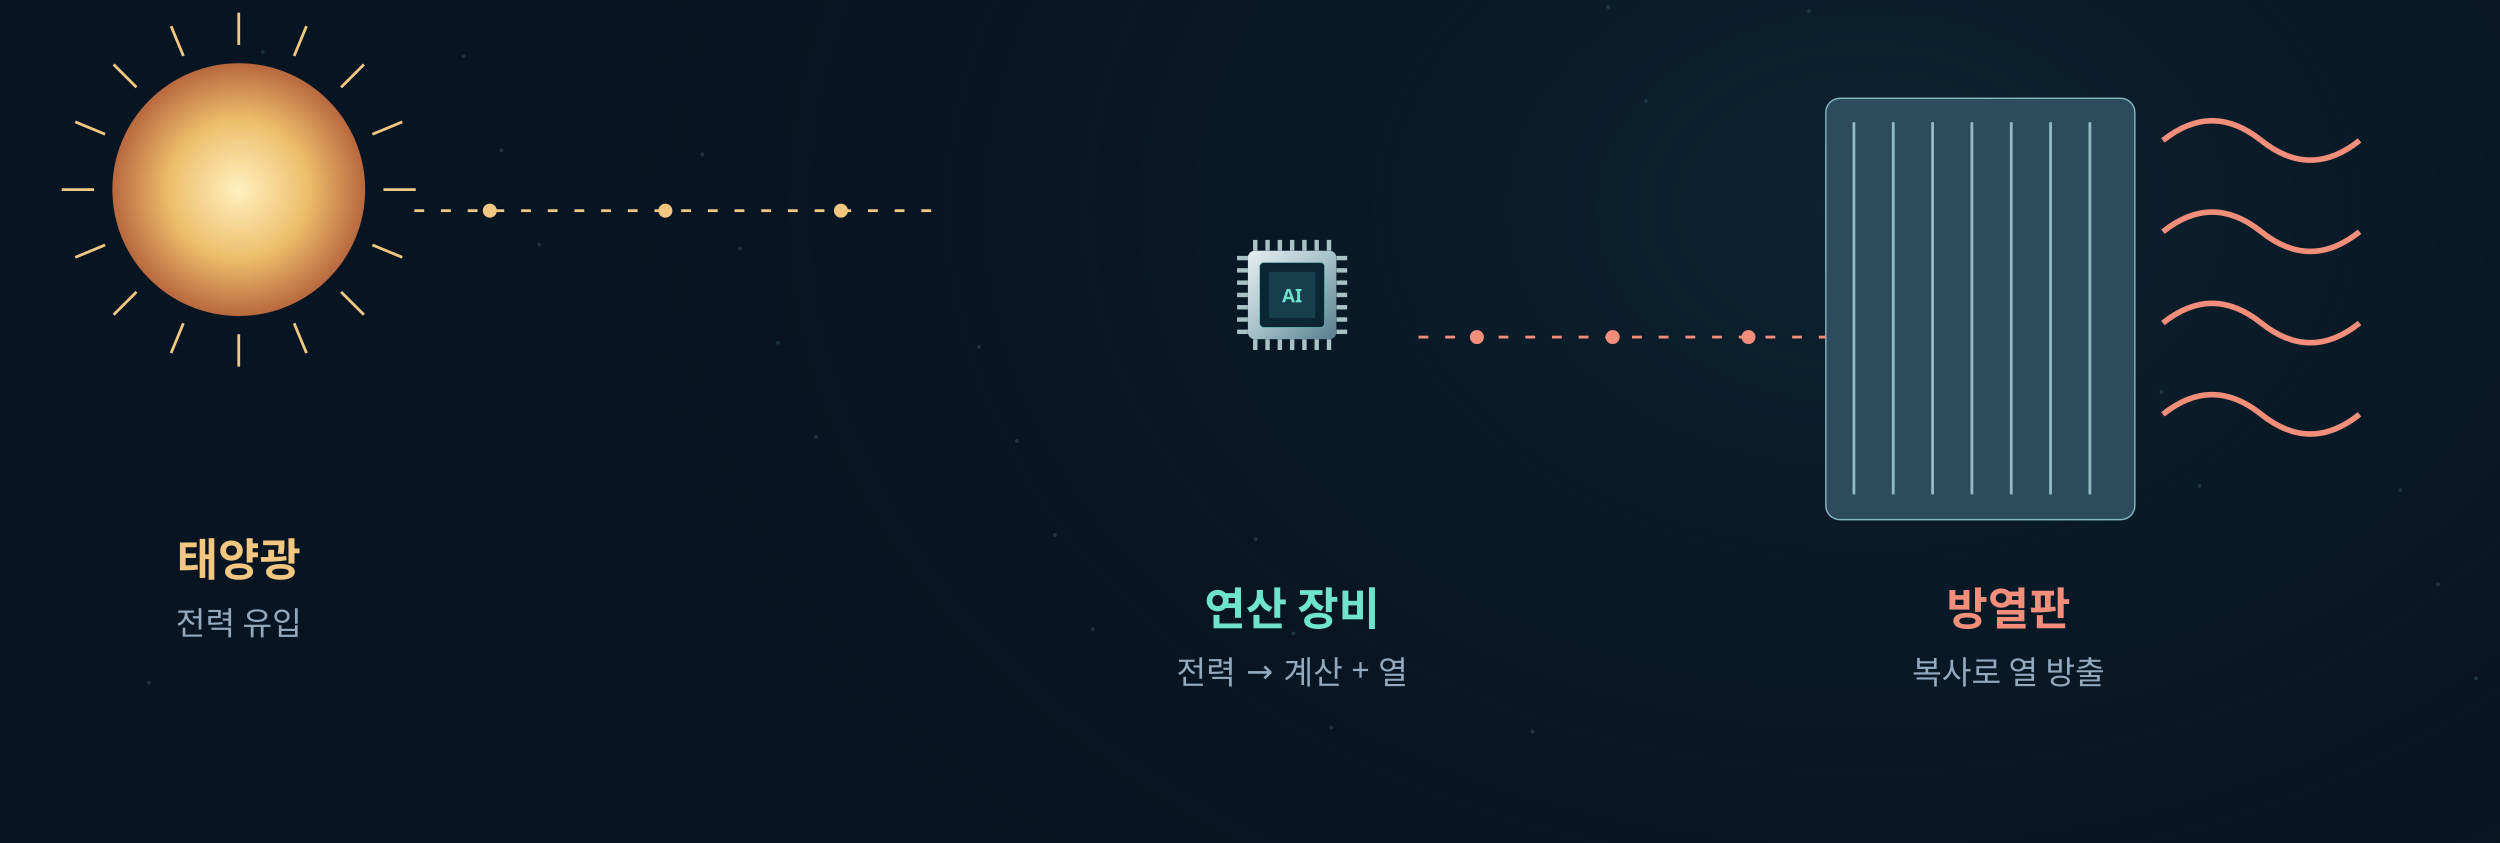
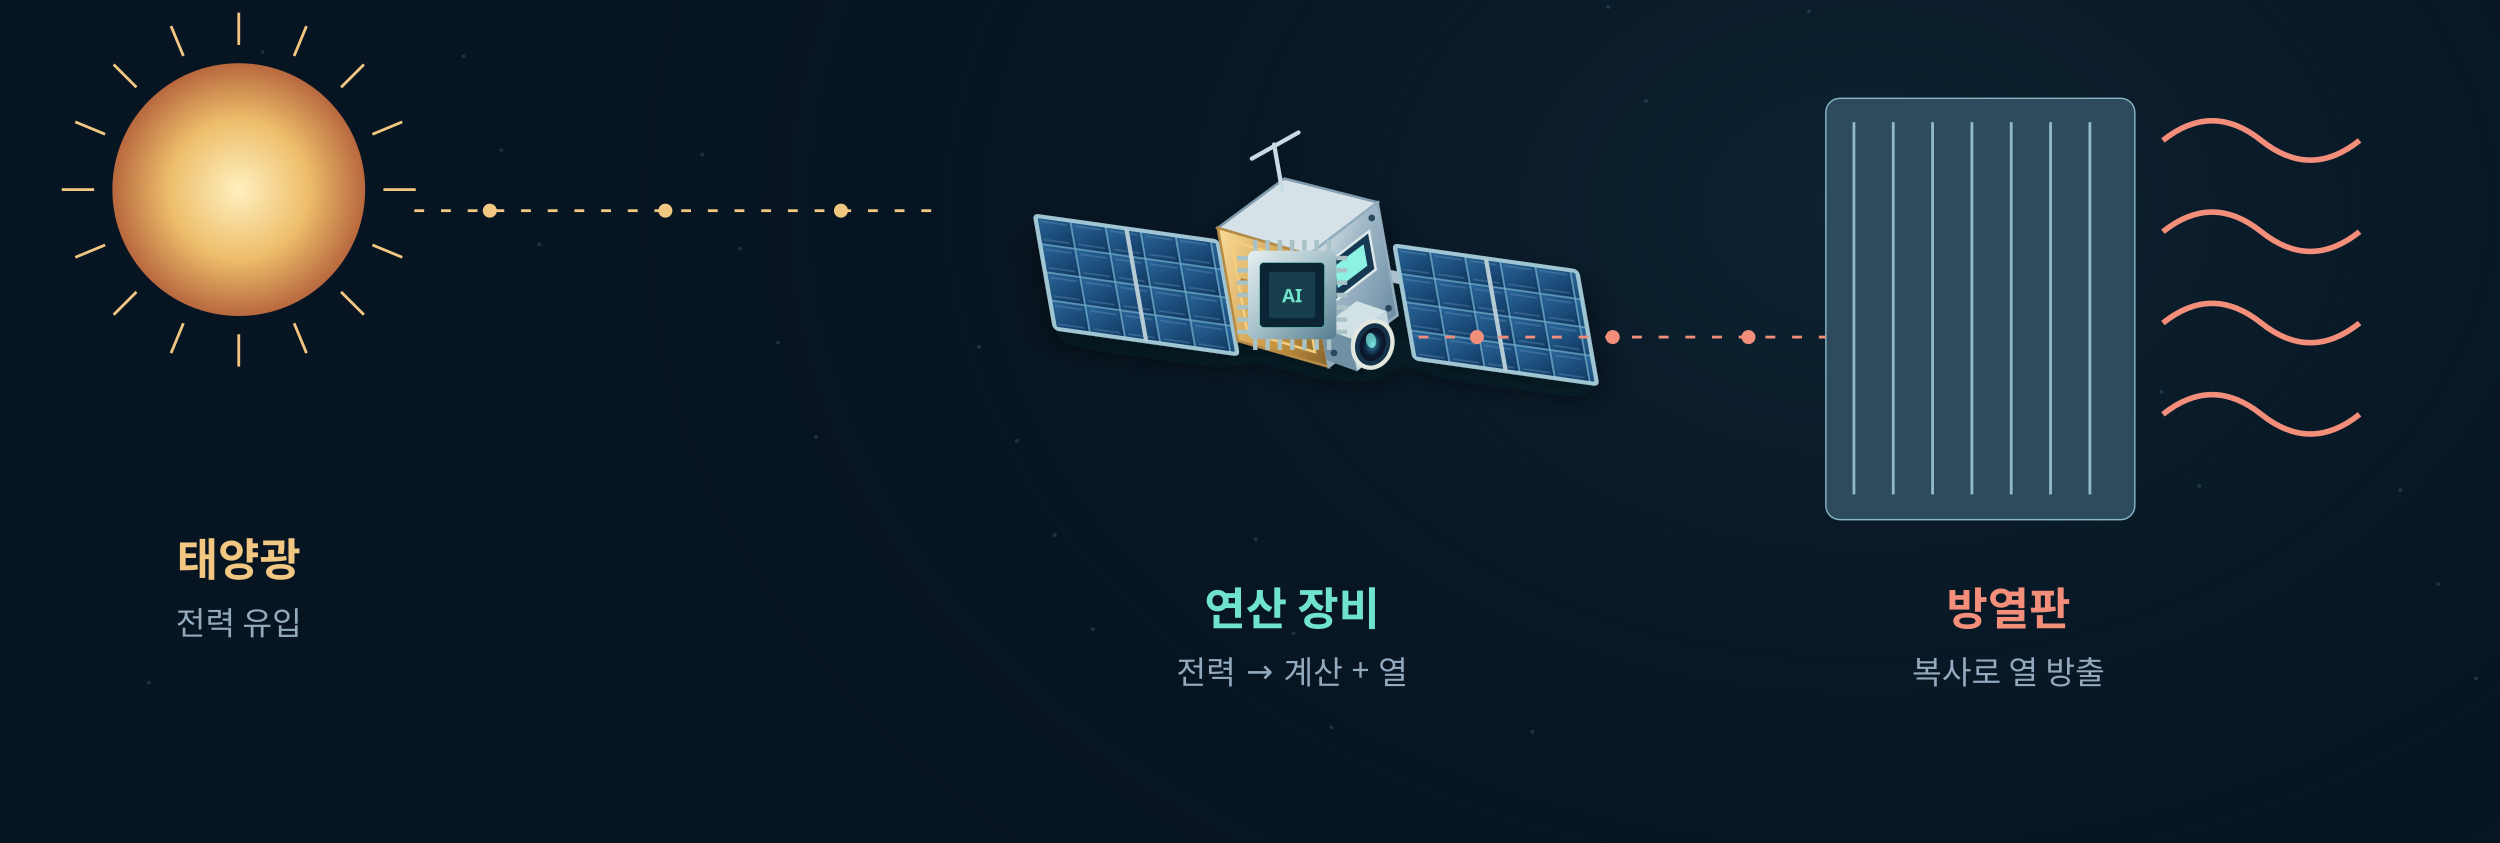
<svg xmlns="http://www.w3.org/2000/svg" viewBox="70 300 1780 600" role="img" aria-labelledby="figure-title">
  <style>text{font-family:"Noto Sans KR",sans-serif}</style>
  <defs>
-     <radialgradient id="space">
+     <radialGradient id="space">
      <stop stop-color="#183353" />
      <stop offset="1" stop-color="#091525" />
-     </radialgradient>
-     <lineargradient id="sea" x1="0" x2="0.8" y1="0" y2="1">
+     </radialGradient>
+     <linearGradient id="sea" x1="0" x2="0.8" y1="0" y2="1">
      <stop stop-color="#167790" />
      <stop offset=".45" stop-color="#10516e" />
      <stop offset="1" stop-color="#0a2946" />
-     </lineargradient>
-     <lineargradient id="seaEdge" x2="0" y2="1">
+     </linearGradient>
+     <linearGradient id="seaEdge" x2="0" y2="1">
      <stop stop-color="#3ba7af" />
      <stop offset="1" stop-color="#09263d" />
-     </lineargradient>
-     <lineargradient id="panel" x2="0.8" y2="1">
+     </linearGradient>
+     <linearGradient id="panel" x2="0.8" y2="1">
      <stop stop-color="#2b689b" />
      <stop offset="1" stop-color="#123b65" />
-     </lineargradient>
-     <lineargradient id="metal" x2=".8" y2="1">
+     </linearGradient>
+     <linearGradient id="metal" x2=".8" y2="1">
      <stop stop-color="#edf5f6" />
      <stop offset=".45" stop-color="#a1b9c8" />
      <stop offset="1" stop-color="#66879f" />
-     </lineargradient>
-     <lineargradient id="gold" x2="1" y2="1">
+     </linearGradient>
+     <linearGradient id="gold" x2="1" y2="1">
      <stop stop-color="#f9dd9b" />
      <stop offset=".6" stop-color="#c99540" />
      <stop offset="1" stop-color="#87652c" />
-     </lineargradient>
-     <lineargradient id="beam" x2="0" y2="1">
+     </linearGradient>
+     <linearGradient id="beam" x2="0" y2="1">
      <stop stop-color="#6ae9df" stop-opacity=".05" />
      <stop offset="1" stop-color="#6ae9df" stop-opacity=".25" />
-     </lineargradient>
-     <radialgradient id="lens">
+     </linearGradient>
+     <radialGradient id="lens">
      <stop stop-color="#7cf2e9" />
      <stop offset=".25" stop-color="#265c7a" />
      <stop offset=".7" stop-color="#071c32" />
      <stop offset="1" stop-color="#071323" />
-     </radialgradient>
+     </radialGradient>
    <filter height="220%" id="shadow" width="200%" x="-50%" y="-50%">
-       <fedropshadow dx="0" dy="18" flood-color="#020c19" flood-opacity=".55" stddeviation="18" />
+       <feDropShadow dx="0" dy="18" flood-color="#020c19" flood-opacity=".55" stdDeviation="18" />
    </filter>
    <filter id="glow">
-       <fegaussianblur stddeviation="8" />
+       <feGaussianBlur stdDeviation="8" />
    </filter>
-     <clippath id="oceanClip">
+     <clipPath id="oceanClip">
      <ellipse cx="540" cy="1128" rx="625" ry="216" />
-     </clippath>
-     <pattern height="34" id="solarCells" patternunits="userSpaceOnUse" width="40">
+     </clipPath>
+     <pattern height="34" id="solarCells" patternUnits="userSpaceOnUse" width="40">
      <path d="M0 0H40V34H0Z" fill="url(#panel)" stroke="#6ca7c5" stroke-width="1.7" />
      <path d="M5 6H35M5 28H35" stroke="#6091b4" stroke-width=".8" />
    </pattern>
    <g id="observer">
      <g filter="url(#shadow)" transform="rotate(-10)">
        <path d="M-74 -8L-155 -26M94 24L174 57" stroke="#adc2d0" stroke-width="14" />
        <g transform="translate(-290 -112) skewY(18)">
          <rect fill="url(#solarCells)" height="136" rx="4" stroke="#a0c6d4" stroke-width="5" width="208" />
          <path d="M104 0V136" stroke="#b7cbd4" stroke-width="5" />
        </g>
        <g transform="translate(124 -3) skewY(18)">
          <rect fill="url(#solarCells)" height="136" rx="4" stroke="#a0c6d4" stroke-width="5" width="208" />
          <path d="M104 0V136" stroke="#b7cbd4" stroke-width="5" />
        </g>
        <path d="M-79 -60L9 -104L113 -57L22 -10Z" fill="#d6e2e7" stroke="#819cae" stroke-width="3" />
        <path d="M-79 -60L22 -10L22 125L-79 76Z" fill="url(#gold)" stroke="#b68b44" stroke-width="3" />
        <path d="M22 -10L113 -57L113 79L22 125Z" fill="url(#metal)" stroke="#92adbd" stroke-width="3" />
        <path d="M-66 -42L9 -5V105L-66 68Z" fill="none" stroke="#f4ce7d" stroke-width="3" />
        <path d="M40 5L97 -25V21L40 51Z" fill="#133853" stroke="#dee8e8" stroke-width="3" />
        <path d="M49 9L88 -11V15L49 35Z" fill="#8cf2e3" id="aiSurface" />
        <path d="M21 78L68 54L101 72L54 97Z" fill="#d2e1e5" />
        <path d="M21 78L54 97V136L21 117Z" fill="#6f90a4" />
        <path d="M54 97L101 72V111L54 136Z" fill="#c4d8df" />
        <ellipse cx="78" cy="108" fill="#143149" rx="23" ry="28" stroke="#e3e8df" stroke-width="5" transform="rotate(27 78 108)" />
        <ellipse cx="78" cy="108" fill="url(#lens)" rx="15" ry="20" transform="rotate(27 78 108)" />
        <ellipse cx="77" cy="103" fill="#7ae5dc" opacity=".75" rx="6" ry="9" />
        <path d="M4 -91V-146M-25 -134L35 -155" stroke="#c9dce4" stroke-linecap="round" stroke-width="5" />
        <path d="M-63 5L-14 29M-63 22L-14 46M-63 39L-14 63" stroke="#ad833d" stroke-width="4" />
        <g fill="#29475c">
          <circle cx="32" cy="-1" r="4" />
          <circle cx="103" cy="-40" r="4" />
          <circle cx="31" cy="110" r="4" />
          <circle cx="104" cy="69" r="4" />
        </g>
      </g>
    </g>
    <g id="osprey" transform="rotate(-10)" filter="url(#shadow)">
      <path d="M-70 -6L-165 -22M98 16L183 42" stroke="#a6c3d2" stroke-width="17" />
      <g transform="translate(-333 -130) skewY(18)">
        <rect width="235" height="156" rx="4" fill="url(#solarCells)" stroke="#a9ced9" stroke-width="5" />
        <path d="M78 0V156M156 0V156" stroke="#adc8d5" stroke-width="4" />
      </g>
      <g transform="translate(132 -12) skewY(18)">
        <rect width="235" height="156" rx="4" fill="url(#solarCells)" stroke="#a9ced9" stroke-width="5" />
        <path d="M78 0V156M156 0V156" stroke="#adc8d5" stroke-width="4" />
      </g>
      <path d="M-100 -86L15 -143L133 -88L20 -30Z" fill="#dbe6e8" stroke="#8da6b4" stroke-width="3" />
      <path d="M-100 -86L20 -30V146L-100 88Z" fill="url(#gold)" stroke="#d3a454" stroke-width="3" />
      <path d="M20 -30L133 -88V88L20 146Z" fill="url(#metal)" stroke="#b1c8d2" stroke-width="3" />
      <path d="M-86 -66L6 -20V126L-86 81Z" fill="none" stroke="#ffdc95" stroke-width="3" />
      <path d="M-76 -34L-5 1M-76 -5L-5 30M-76 24L-5 59M-76 53L-5 88" stroke="#9b7737" stroke-width="5" />
      <path d="M38 -10L115 -49V65L38 104Z" fill="#142f45" stroke="#e2ece7" stroke-width="3" />
      <path d="M49 2L103 -25V-3L49 24Z" fill="#79dace" />
      <path d="M49 38L103 10V29L49 57Z" fill="#446c7d" />
      <path d="M49 72L103 44V58L49 85Z" fill="#426b7b" />
      <g fill="#a9f1d9">
        <circle cx="111" cy="-30" r="3" />
        <circle cx="111" cy="11" r="3" />
        <circle cx="111" cy="48" r="3" />
      </g>
      <path d="M6 -139L10 -184" stroke="#b8d0d8" stroke-width="9" />
      <path d="M-44 -189Q8 -132 60 -189Q11 -219 -44 -189Z" fill="#bdd4dd" stroke="#e5f1ee" stroke-width="3" />
      <path d="M8 -181L13 -221" stroke="#e5f1ee" stroke-width="5" />
      <circle cx="13" cy="-223" r="7" fill="#e5f1ee" />
      <g fill="#567387">
        <circle cx="31" cy="-20" r="4" />
        <circle cx="122" cy="-71" r="4" />
        <circle cx="31" cy="129" r="4" />
        <circle cx="122" cy="77" r="4" />
      </g>
    </g>
    <g id="chipIcon" fill="none" stroke="currentColor" stroke-width="5" stroke-linecap="round">
      <rect x="-38" y="-38" width="76" height="76" rx="10" />
      <rect x="-22" y="-22" width="44" height="44" rx="5" />
      <path d="M-22 -55V-40M0 -55V-40M22 -55V-40M-22 40V55M0 40V55M22 40V55M-55 -22H-40M-55 0H-40M-55 22H-40M40 -22H55M40 0H55M40 22H55" />
    </g>
    <g id="shieldIcon" fill="none" stroke="currentColor" stroke-width="6" stroke-linecap="round" stroke-linejoin="round">
      <path d="M0 -55L44 -36V-2Q39 34 0 58Q-39 34 -44 -2V-36Z" />
      <path d="M-20 0L-4 16L24 -16" />
    </g>
    <g id="radioIcon" fill="none" stroke="currentColor" stroke-width="6" stroke-linecap="round">
      <circle cy="10" r="8" fill="currentColor" />
      <path d="M0 23V57M-28 -15Q0 -42 28 -15M-47 -34Q0 -80 47 -34M-17 57H17" />
    </g>
    <g id="calendarIcon" fill="none" stroke="currentColor" stroke-width="5" stroke-linecap="round">
      <rect x="-53" y="-44" width="106" height="96" rx="12" />
      <path d="M-53 -14H53M-27 -56V-30M27 -56V-30" />
      <path d="M-14 9Q-13 -7 2 -6Q25 -4 17 13L1 24V30" />
      <circle cx="1" cy="41" r="2" fill="currentColor" />
    </g>
    <linearGradient id="metal2" x2="1" y2="1">
      <stop stop-color="#e6eff0" />
      <stop offset=".5" stop-color="#a6c1ca" />
      <stop offset="1" stop-color="#547b8d" />
    </linearGradient>
    <radialGradient id="ambient">
      <stop stop-color="#153648" stop-opacity=".45" />
      <stop offset="1" stop-color="#071421" stop-opacity="0" />
    </radialGradient>
    <radialGradient id="earth2" cx=".3" cy=".3">
      <stop stop-color="#24576b" />
      <stop offset=".65" stop-color="#153d53" />
      <stop offset="1" stop-color="#071c30" />
    </radialGradient>
    <radialGradient id="sun">
      <stop stop-color="#fff0bf" />
      <stop offset=".55" stop-color="#edbe6b" />
      <stop offset="1" stop-color="#b8683e" />
    </radialGradient>
  </defs>
  <rect x="0" y="0" width="1920" height="1080" rx="0" fill="#071421" stroke="none" />
  <ellipse cx="1400" cy="450" rx="900" ry="640" fill="url(#ambient)" />
  <g opacity=".25">
    <circle cx="60" cy="200" r="1.4" fill="#5d8b9f" stroke="none" stroke-width="2" />
    <circle cx="257" cy="337" r="1.4" fill="#5d8b9f" stroke="none" stroke-width="2" />
    <circle cx="454" cy="474" r="1.4" fill="#5d8b9f" stroke="none" stroke-width="2" />
    <circle cx="651" cy="611" r="1.4" fill="#5d8b9f" stroke="none" stroke-width="2" />
    <circle cx="848" cy="748" r="1.4" fill="#5d8b9f" stroke="none" stroke-width="2" />
    <circle cx="1045" cy="235" r="1.4" fill="#5d8b9f" stroke="none" stroke-width="2" />
    <circle cx="1242" cy="372" r="1.4" fill="#5d8b9f" stroke="none" stroke-width="2" />
    <circle cx="1439" cy="509" r="1.4" fill="#5d8b9f" stroke="none" stroke-width="2" />
    <circle cx="1636" cy="646" r="1.4" fill="#5d8b9f" stroke="none" stroke-width="2" />
    <circle cx="1833" cy="783" r="1.4" fill="#5d8b9f" stroke="none" stroke-width="2" />
    <circle cx="230" cy="270" r="1.4" fill="#5d8b9f" stroke="none" stroke-width="2" />
    <circle cx="427" cy="407" r="1.4" fill="#5d8b9f" stroke="none" stroke-width="2" />
    <circle cx="624" cy="544" r="1.4" fill="#5d8b9f" stroke="none" stroke-width="2" />
    <circle cx="821" cy="681" r="1.4" fill="#5d8b9f" stroke="none" stroke-width="2" />
    <circle cx="1018" cy="818" r="1.4" fill="#5d8b9f" stroke="none" stroke-width="2" />
    <circle cx="1215" cy="305" r="1.4" fill="#5d8b9f" stroke="none" stroke-width="2" />
    <circle cx="1412" cy="442" r="1.4" fill="#5d8b9f" stroke="none" stroke-width="2" />
    <circle cx="1609" cy="579" r="1.4" fill="#5d8b9f" stroke="none" stroke-width="2" />
    <circle cx="1806" cy="716" r="1.4" fill="#5d8b9f" stroke="none" stroke-width="2" />
    <circle cx="203" cy="203" r="1.4" fill="#5d8b9f" stroke="none" stroke-width="2" />
    <circle cx="400" cy="340" r="1.4" fill="#5d8b9f" stroke="none" stroke-width="2" />
    <circle cx="597" cy="477" r="1.4" fill="#5d8b9f" stroke="none" stroke-width="2" />
    <circle cx="794" cy="614" r="1.4" fill="#5d8b9f" stroke="none" stroke-width="2" />
    <circle cx="991" cy="751" r="1.4" fill="#5d8b9f" stroke="none" stroke-width="2" />
    <circle cx="1188" cy="238" r="1.4" fill="#5d8b9f" stroke="none" stroke-width="2" />
    <circle cx="1385" cy="375" r="1.4" fill="#5d8b9f" stroke="none" stroke-width="2" />
    <circle cx="1582" cy="512" r="1.4" fill="#5d8b9f" stroke="none" stroke-width="2" />
    <circle cx="1779" cy="649" r="1.4" fill="#5d8b9f" stroke="none" stroke-width="2" />
    <circle cx="176" cy="786" r="1.4" fill="#5d8b9f" stroke="none" stroke-width="2" />
    <circle cx="373" cy="273" r="1.4" fill="#5d8b9f" stroke="none" stroke-width="2" />
    <circle cx="570" cy="410" r="1.4" fill="#5d8b9f" stroke="none" stroke-width="2" />
    <circle cx="767" cy="547" r="1.4" fill="#5d8b9f" stroke="none" stroke-width="2" />
    <circle cx="964" cy="684" r="1.4" fill="#5d8b9f" stroke="none" stroke-width="2" />
    <circle cx="1161" cy="821" r="1.4" fill="#5d8b9f" stroke="none" stroke-width="2" />
    <circle cx="1358" cy="308" r="1.4" fill="#5d8b9f" stroke="none" stroke-width="2" />
  </g>
  <text x="90" y="58" font-size="22" fill="#70e3cc" text-anchor="start" font-weight="500">SPACE KOREAN / SPECIAL REPORT</text>
  <text x="1830" y="58" font-size="22" fill="#93a9bd" text-anchor="end" font-weight="500">2026.11.07 · 1부</text>
  <text x="90" y="165" font-size="65" fill="#eef4f5" text-anchor="start" font-weight="700">우주는 차갑다?</text>
  <text x="90" y="243" font-size="65" fill="#eef4f5" text-anchor="start" font-weight="700">열은 저절로 사라지지 않는다</text>
  <text x="1830" y="135" font-size="23" fill="#93a9bd" text-anchor="end" font-weight="500">04 / 기술과 협업</text>
  <circle cx="240" cy="435" r="90" fill="url(#sun)" stroke="none" stroke-width="2" />
  <path d="M343 435L366 435" fill="none" stroke="#f1c782" stroke-width="2" />
  <path d="M335.16 474.416L356.409 483.218" fill="none" stroke="#f1c782" stroke-width="2" />
  <path d="M312.832 507.832L329.095 524.095" fill="none" stroke="#f1c782" stroke-width="2" />
  <path d="M279.416 530.16L288.218 551.409" fill="none" stroke="#f1c782" stroke-width="2" />
  <path d="M240 538L240 561" fill="none" stroke="#f1c782" stroke-width="2" />
  <path d="M200.584 530.16L191.782 551.409" fill="none" stroke="#f1c782" stroke-width="2" />
  <path d="M167.168 507.832L150.905 524.095" fill="none" stroke="#f1c782" stroke-width="2" />
  <path d="M144.84 474.416L123.591 483.218" fill="none" stroke="#f1c782" stroke-width="2" />
  <path d="M137 435L114 435" fill="none" stroke="#f1c782" stroke-width="2" />
  <path d="M144.84 395.584L123.591 386.782" fill="none" stroke="#f1c782" stroke-width="2" />
  <path d="M167.168 362.168L150.905 345.905" fill="none" stroke="#f1c782" stroke-width="2" />
  <path d="M200.584 339.84L191.782 318.591" fill="none" stroke="#f1c782" stroke-width="2" />
  <path d="M240 332L240 309" fill="none" stroke="#f1c782" stroke-width="2" />
  <path d="M279.416 339.84L288.218 318.591" fill="none" stroke="#f1c782" stroke-width="2" />
  <path d="M312.832 362.168L329.095 345.905" fill="none" stroke="#f1c782" stroke-width="2" />
  <path d="M335.16 395.584L356.409 386.782" fill="none" stroke="#f1c782" stroke-width="2" />
  <g opacity="1">
    <path d="M365 450L740 450" fill="none" stroke="#f1c782" stroke-width="2" stroke-dasharray="7 12" />
    <circle cx="668.75" cy="450" r="5" fill="#f1c782" stroke="none" stroke-width="2" />
    <circle cx="418.75" cy="450" r="5" fill="#f1c782" stroke="none" stroke-width="2" />
    <circle cx="543.75" cy="450" r="5" fill="#f1c782" stroke="none" stroke-width="2" />
  </g>
  <g transform="translate(990 489.5383) scale(0.6)" opacity="1">
    <use href="#observer" />
  </g>
  <g transform="translate(990 510) scale(0.35)" opacity="1">
    <path d="M-75 -112L-75 -90" fill="none" stroke="#a9c2c6" stroke-width="9" />
    <path d="M-75 90L-75 112" fill="none" stroke="#a9c2c6" stroke-width="9" />
    <path d="M-112 -75L-90 -75" fill="none" stroke="#a9c2c6" stroke-width="9" />
    <path d="M90 -75L112 -75" fill="none" stroke="#a9c2c6" stroke-width="9" />
    <path d="M-50 -112L-50 -90" fill="none" stroke="#a9c2c6" stroke-width="9" />
    <path d="M-50 90L-50 112" fill="none" stroke="#a9c2c6" stroke-width="9" />
    <path d="M-112 -50L-90 -50" fill="none" stroke="#a9c2c6" stroke-width="9" />
    <path d="M90 -50L112 -50" fill="none" stroke="#a9c2c6" stroke-width="9" />
    <path d="M-25 -112L-25 -90" fill="none" stroke="#a9c2c6" stroke-width="9" />
    <path d="M-25 90L-25 112" fill="none" stroke="#a9c2c6" stroke-width="9" />
    <path d="M-112 -25L-90 -25" fill="none" stroke="#a9c2c6" stroke-width="9" />
    <path d="M90 -25L112 -25" fill="none" stroke="#a9c2c6" stroke-width="9" />
    <path d="M0 -112L0 -90" fill="none" stroke="#a9c2c6" stroke-width="9" />
    <path d="M0 90L0 112" fill="none" stroke="#a9c2c6" stroke-width="9" />
    <path d="M-112 0L-90 0" fill="none" stroke="#a9c2c6" stroke-width="9" />
    <path d="M90 0L112 0" fill="none" stroke="#a9c2c6" stroke-width="9" />
    <path d="M25 -112L25 -90" fill="none" stroke="#a9c2c6" stroke-width="9" />
    <path d="M25 90L25 112" fill="none" stroke="#a9c2c6" stroke-width="9" />
    <path d="M-112 25L-90 25" fill="none" stroke="#a9c2c6" stroke-width="9" />
    <path d="M90 25L112 25" fill="none" stroke="#a9c2c6" stroke-width="9" />
    <path d="M50 -112L50 -90" fill="none" stroke="#a9c2c6" stroke-width="9" />
    <path d="M50 90L50 112" fill="none" stroke="#a9c2c6" stroke-width="9" />
    <path d="M-112 50L-90 50" fill="none" stroke="#a9c2c6" stroke-width="9" />
    <path d="M90 50L112 50" fill="none" stroke="#a9c2c6" stroke-width="9" />
    <path d="M75 -112L75 -90" fill="none" stroke="#a9c2c6" stroke-width="9" />
    <path d="M75 90L75 112" fill="none" stroke="#a9c2c6" stroke-width="9" />
    <path d="M-112 75L-90 75" fill="none" stroke="#a9c2c6" stroke-width="9" />
    <path d="M90 75L112 75" fill="none" stroke="#a9c2c6" stroke-width="9" />
    <rect x="-90" y="-90" width="180" height="180" rx="14" fill="url(#metal2)" stroke="none" />
    <rect x="-66" y="-66" width="132" height="132" rx="8" fill="#0b2534" stroke="#70e3cc" />
    <rect x="-47" y="-47" width="94" height="94" rx="4" fill="#173e4d" stroke="none" />
    <text x="0" y="15" font-size="38" fill="#70e3cc" text-anchor="middle" font-weight="700">AI</text>
  </g>
  <g transform="translate(0 0) scale(1)" opacity="1">
    <rect x="1370" y="370" width="220" height="300" rx="10" fill="#2d4b5c" stroke="#88b8c2" />
  </g>
  <path d="M1390 387L1390 652" fill="none" stroke="#92bac4" stroke-width="2" />
  <path d="M1418 387L1418 652" fill="none" stroke="#92bac4" stroke-width="2" />
  <path d="M1446 387L1446 652" fill="none" stroke="#92bac4" stroke-width="2" />
  <path d="M1474 387L1474 652" fill="none" stroke="#92bac4" stroke-width="2" />
  <path d="M1502 387L1502 652" fill="none" stroke="#92bac4" stroke-width="2" />
  <path d="M1530 387L1530 652" fill="none" stroke="#92bac4" stroke-width="2" />
  <path d="M1558 387L1558 652" fill="none" stroke="#92bac4" stroke-width="2" />
  <g opacity="1">
    <path d="M1080 540L1370 540" fill="none" stroke="#f28e79" stroke-width="2" stroke-dasharray="7 12" />
    <circle cx="1314.9" cy="540" r="5" fill="#f28e79" stroke="none" stroke-width="2" />
    <circle cx="1121.567" cy="540" r="5" fill="#f28e79" stroke="none" stroke-width="2" />
    <circle cx="1218.233" cy="540" r="5" fill="#f28e79" stroke="none" stroke-width="2" />
  </g>
  <g transform="translate(0 0) scale(1)" opacity="1">
    <path d="M1610 400q35 -28 70 0t70 0" fill="none" stroke="#f28e79" stroke-width="4" />
  </g>
  <g transform="translate(0 0) scale(1)" opacity="1">
    <path d="M1610 465q35 -28 70 0t70 0" fill="none" stroke="#f28e79" stroke-width="4" />
  </g>
  <g transform="translate(0 0) scale(1)" opacity="1">
    <path d="M1610 530q35 -28 70 0t70 0" fill="none" stroke="#f28e79" stroke-width="4" />
  </g>
  <g transform="translate(0 0) scale(1)" opacity="1">
    <path d="M1610 595q35 -28 70 0t70 0" fill="none" stroke="#f28e79" stroke-width="4" />
  </g>
  <text x="240" y="710" font-size="32" fill="#f1c782" text-anchor="middle" font-weight="700">태양광</text>
  <text x="240" y="752" font-size="23" fill="#93a9bd" text-anchor="middle" font-weight="500">전력 유입</text>
  <text x="990" y="745" font-size="32" fill="#70e3cc" text-anchor="middle" font-weight="700">연산 장비</text>
  <text x="990" y="787" font-size="23" fill="#93a9bd" text-anchor="middle" font-weight="500">전력 → 계산 + 열</text>
  <text x="1500" y="745" font-size="32" fill="#f28e79" text-anchor="middle" font-weight="700">방열판</text>
  <text x="1500" y="787" font-size="23" fill="#93a9bd" text-anchor="middle" font-weight="500">복사로 열 방출</text>
  <rect x="0" y="975" width="1920" height="105" rx="0" fill="#071421" stroke="none" />
  <path d="M90 1003L1830 1003" fill="none" stroke="#294459" stroke-width="2" />
  <text x="90" y="1033" font-size="18" fill="#93a9bd" text-anchor="start" font-weight="500">열 흐름 원리 설명 · 패널·방열판 크기 및 배치는 실제 설계가 아님</text>
  <text x="90" y="1062" font-size="17" fill="#93a9bd" text-anchor="start" font-weight="500">근거: NASA · Small spacecraft thermal control reference</text>
  <text x="1830" y="1062" font-size="18" fill="#93a9bd" text-anchor="end" font-weight="500">제작 · ChatGPT  |  17 / 21</text>
</svg>
